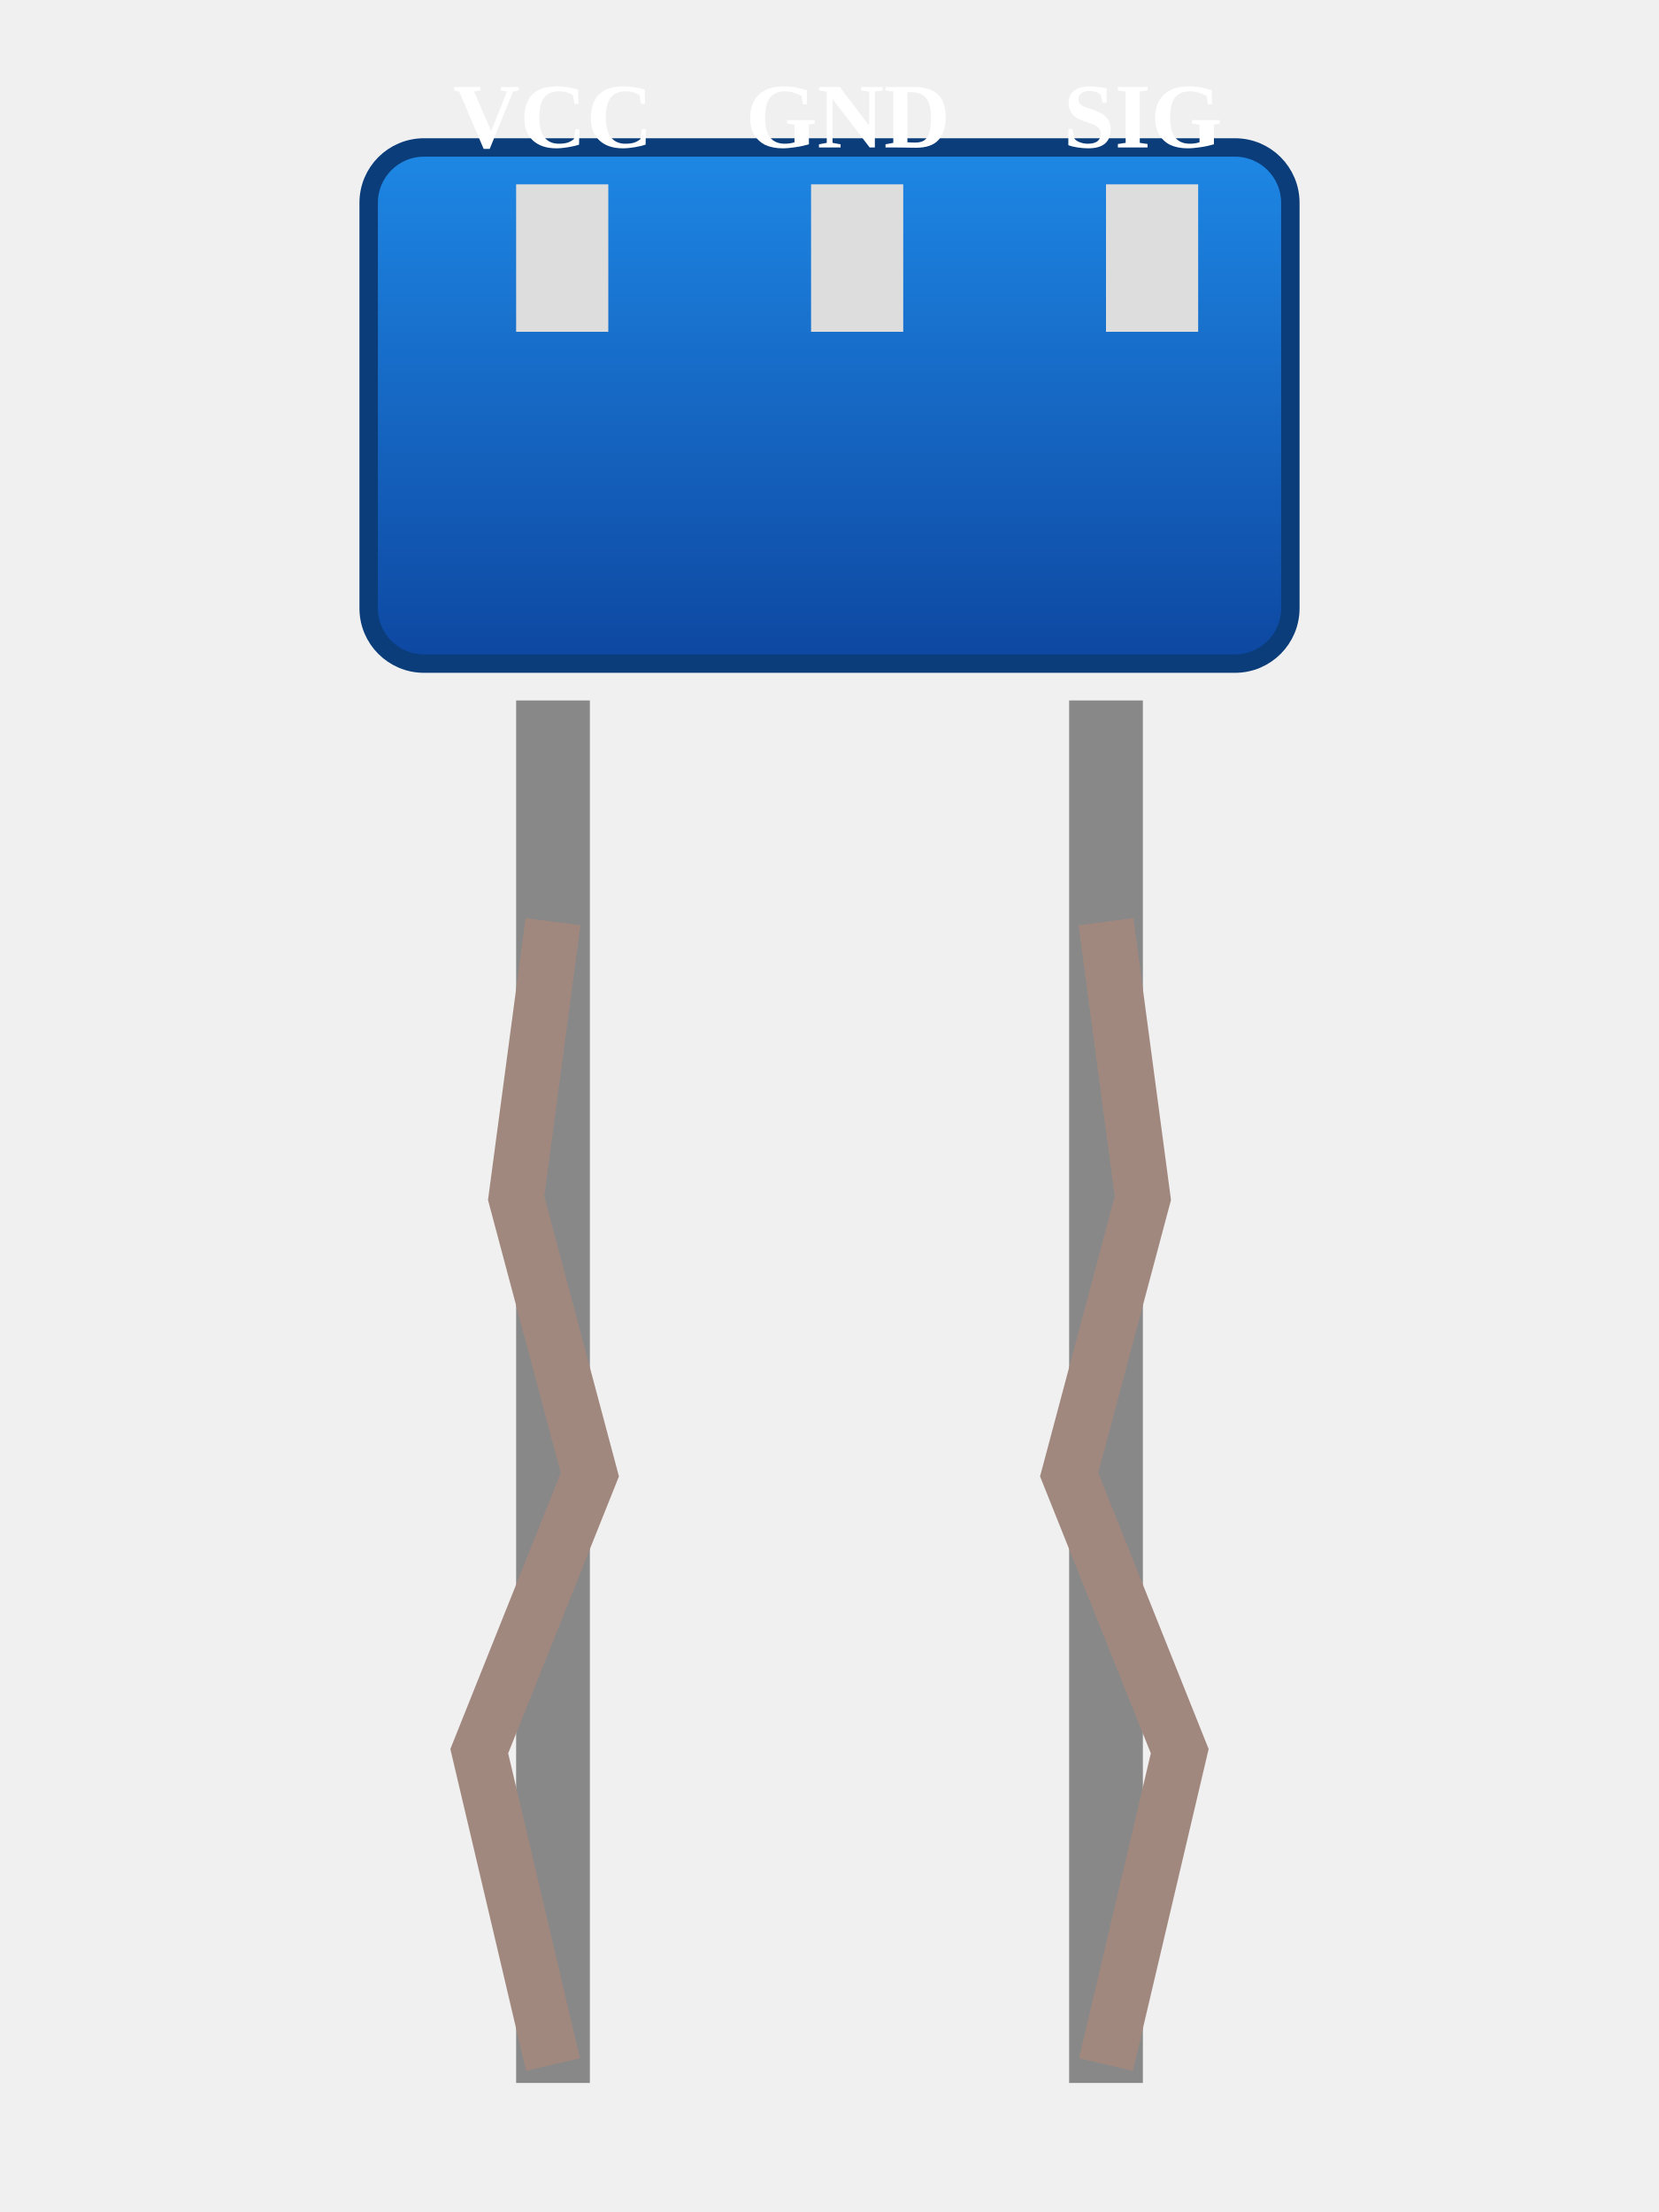
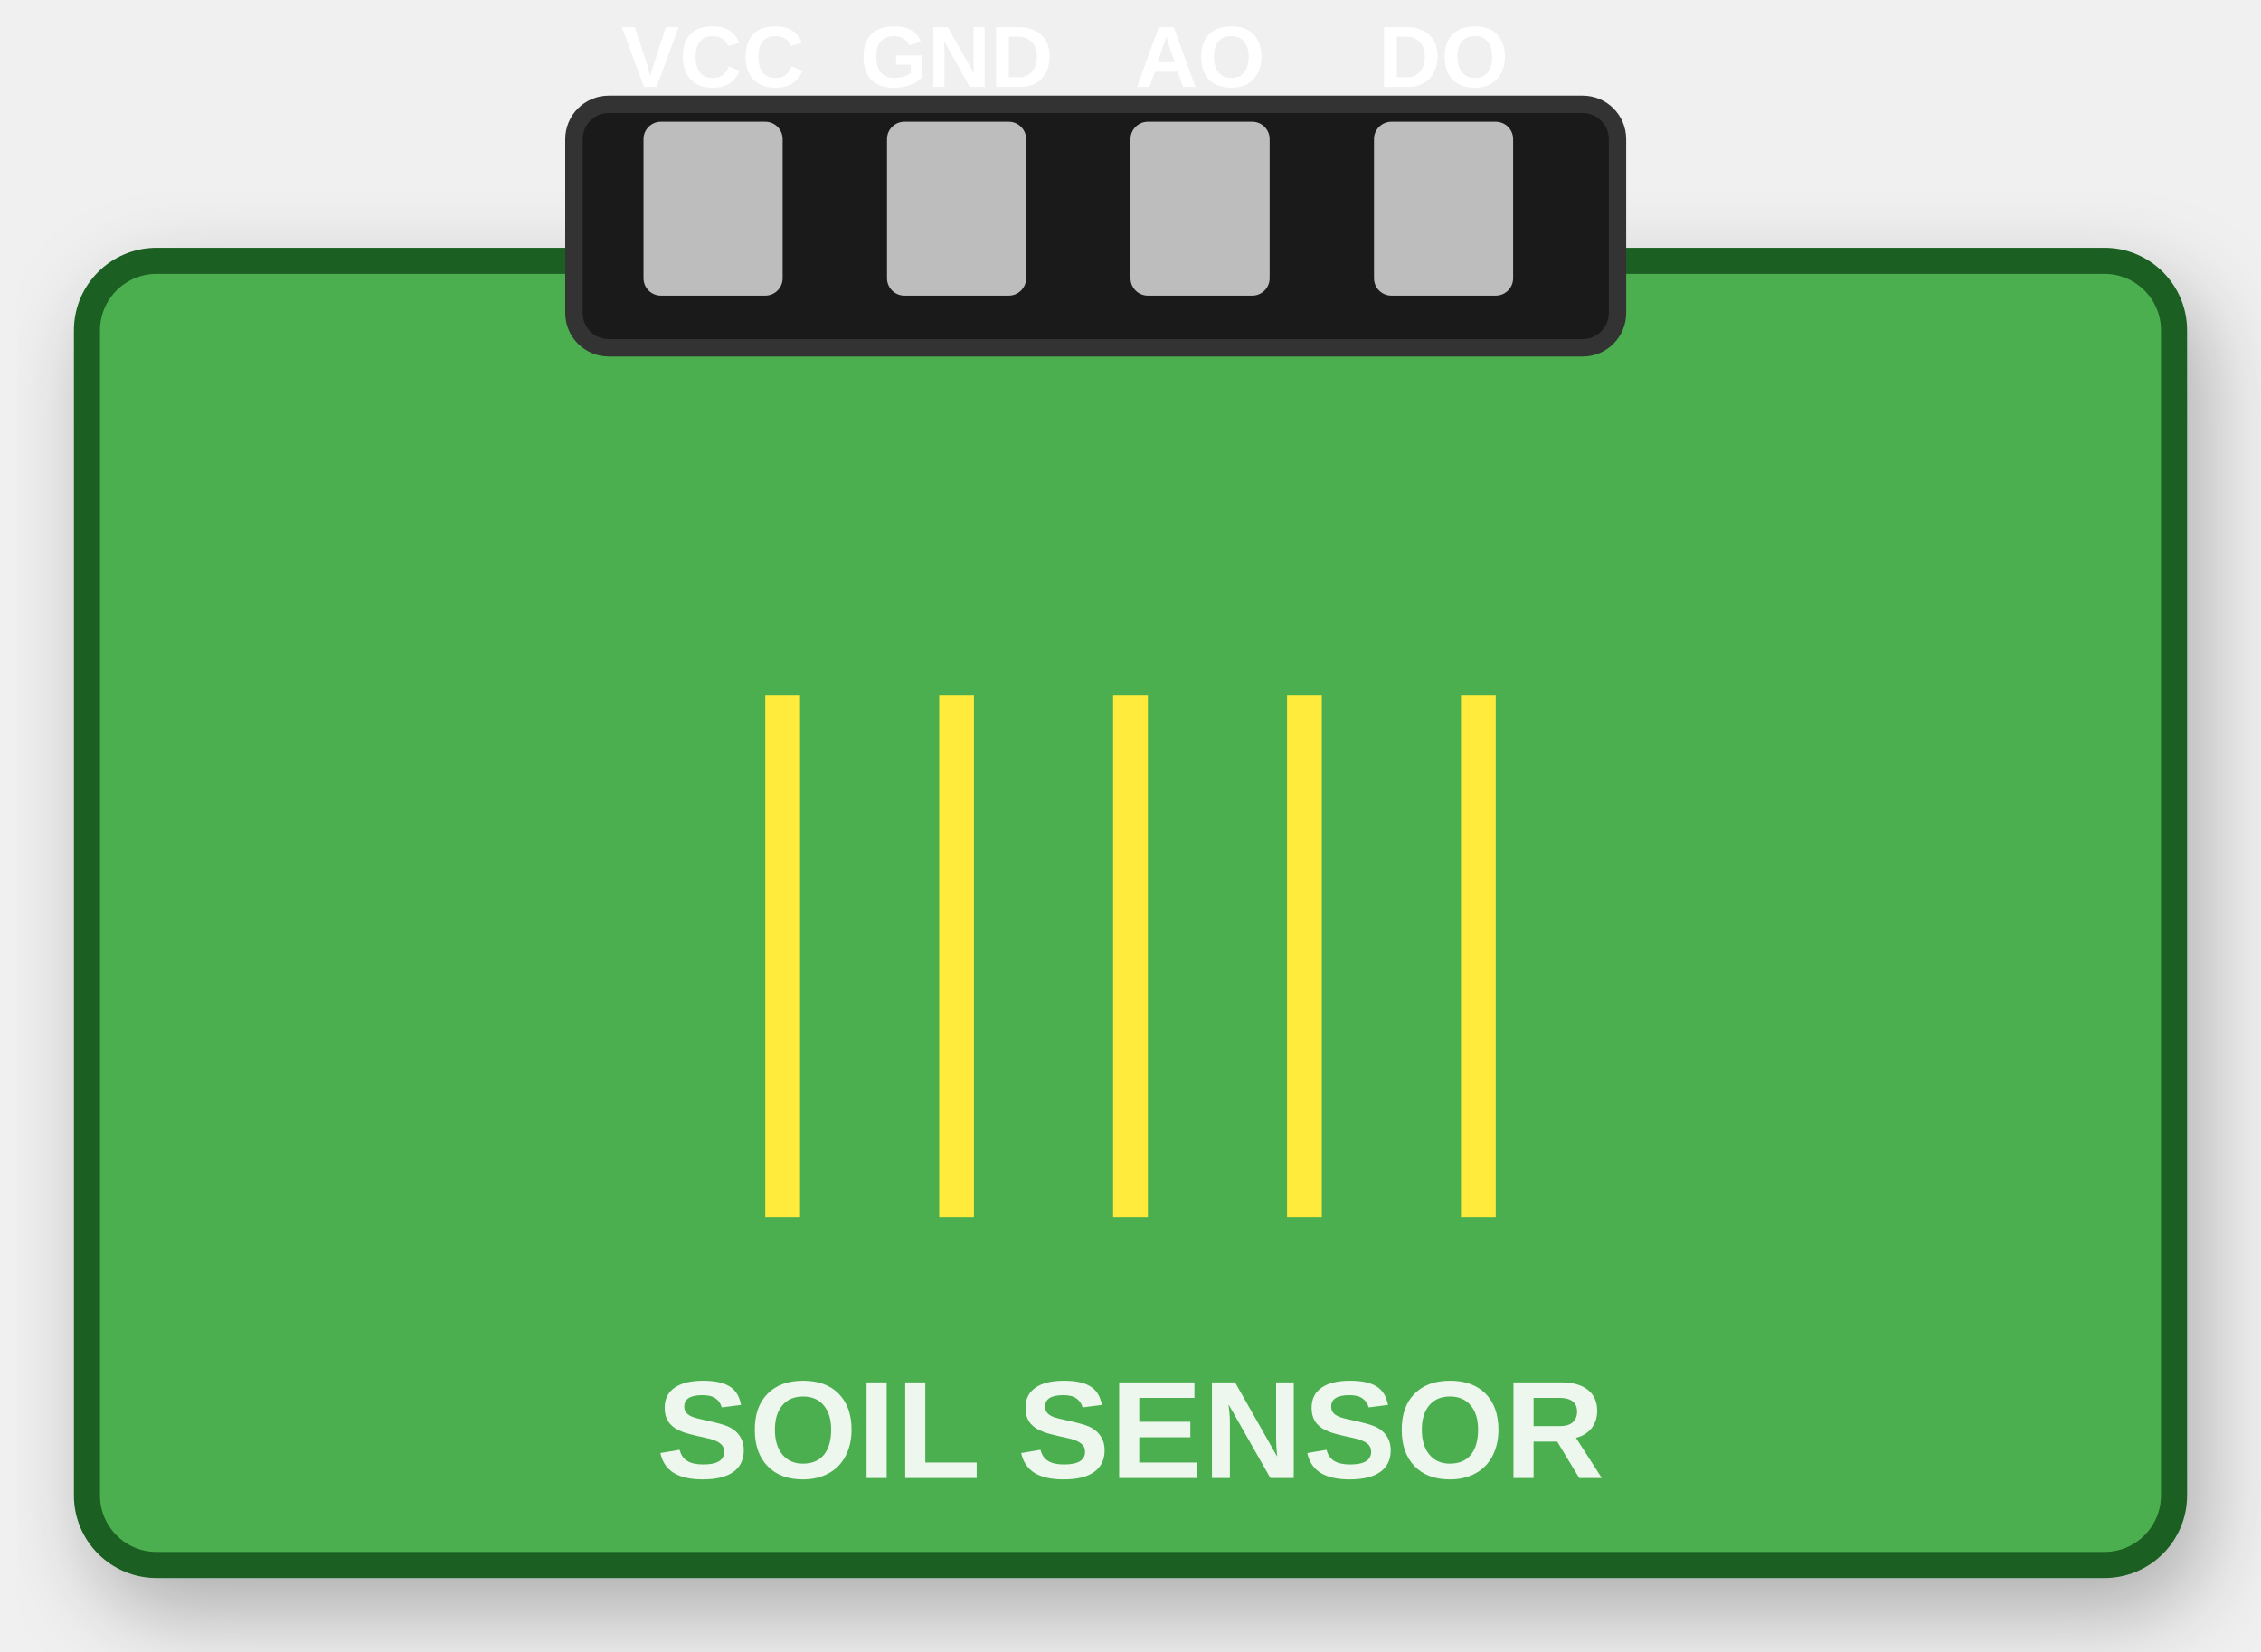
- <svg xmlns="http://www.w3.org/2000/svg" viewBox="0 0 90 120" width="90" height="120">
+ <svg xmlns="http://www.w3.org/2000/svg" viewBox="0 0 130 95" width="130" height="95">
  <defs>
-     <linearGradient id="pcb-soil" x1="0" y1="0" x2="0" y2="1">
-       <stop offset="0%" stop-color="#1E88E5" />
-       <stop offset="100%" stop-color="#0D47A1" />
-     </linearGradient>
-     <linearGradient id="pcbTeal-soil" x1="0" y1="0" x2="0" y2="1">
-       <stop offset="0%" stop-color="#00939d" />
-       <stop offset="100%" stop-color="#007982" />
-     </linearGradient>
-     <linearGradient id="metal-soil" x1="0" y1="0" x2="0" y2="1">
-       <stop offset="0%" stop-color="#eee" />
-       <stop offset="50%" stop-color="#fff" />
-       <stop offset="100%" stop-color="#999" />
-     </linearGradient>
-     <linearGradient id="pin-soil" x1="0" y1="0" x2="0" y2="1">
-       <stop offset="0%" stop-color="#f5f5f5" />
-       <stop offset="100%" stop-color="#bdbdbd" />
-     </linearGradient>
-     <filter id="sh-soil" x="-8%" y="-8%" width="116%" height="116%">
+     <filter id="sh-soil-moisture" x="-8%" y="-8%" width="116%" height="116%">
      <feDropShadow dx="1" dy="2" stdDeviation="2.5" flood-opacity="0.28" />
    </filter>
-     <filter id="glow-soil">
-       <feGaussianBlur stdDeviation="1.5" result="b" />
-       <feMerge>
-         <feMergeNode in="b" />
-         <feMergeNode in="SourceGraphic" />
-       </feMerge>
-     </filter>
  </defs>
-   <rect x="20" y="8" width="50" height="28" rx="3" fill="url(#pcb-soil)" stroke="#0a3d7a" />
-   <rect x="28" y="10" width="5" height="8" fill="#ddd" />
-   <text x="30" y="8" text-anchor="middle" fill="#fff" font-size="5" font-weight="bold">VCC</text>
-   <rect x="44" y="10" width="5" height="8" fill="#ddd" />
-   <text x="46" y="8" text-anchor="middle" fill="#fff" font-size="5" font-weight="bold">GND</text>
-   <rect x="60" y="10" width="5" height="8" fill="#ddd" />
-   <text x="62" y="8" text-anchor="middle" fill="#fff" font-size="5" font-weight="bold">SIG</text>
-   <rect x="28" y="38" width="4" height="75" fill="#888" />
-   <rect x="58" y="38" width="4" height="75" fill="#888" />
-   <path d="M30 112 L26 95 L32 80 L28 65 L30 50" fill="none" stroke="#A1887F" stroke-width="3" />
-   <path d="M60 112 L64 95 L58 80 L62 65 L60 50" fill="none" stroke="#A1887F" stroke-width="3" />
+   <rect x="5" y="15" width="120" height="75" rx="4" fill="#4caf50" stroke="#1b5e20" stroke-width="1.5" filter="url(#sh-soil-moisture)" />
+   <rect x="33.0" y="6" width="60" height="14" rx="2" fill="#1a1a1a" stroke="#333" />
+   <rect x="37.0" y="7" width="8" height="10" fill="#bdbdbd" rx="1" />
+   <text x="41.0" y="5" text-anchor="middle" fill="#fff" font-size="5" font-weight="bold" font-family="Arial,sans-serif">VCC</text>
+   <rect x="51.0" y="7" width="8" height="10" fill="#bdbdbd" rx="1" />
+   <text x="55.0" y="5" text-anchor="middle" fill="#fff" font-size="5" font-weight="bold" font-family="Arial,sans-serif">GND</text>
+   <rect x="65.0" y="7" width="8" height="10" fill="#bdbdbd" rx="1" />
+   <text x="69.0" y="5" text-anchor="middle" fill="#fff" font-size="5" font-weight="bold" font-family="Arial,sans-serif">AO</text>
+   <rect x="79.0" y="7" width="8" height="10" fill="#bdbdbd" rx="1" />
+   <text x="83.0" y="5" text-anchor="middle" fill="#fff" font-size="5" font-weight="bold" font-family="Arial,sans-serif">DO</text>
+   <path d="M45,40 v30 M55,40 v30 M65,40 v30 M75,40 v30 M85,40 v30" stroke="#ffeb3b" stroke-width="2" />
+   <text x="65" y="85" text-anchor="middle" fill="#fff" font-size="8" font-weight="bold" font-family="Arial,sans-serif" opacity="0.9">SOIL SENSOR</text>
</svg>
